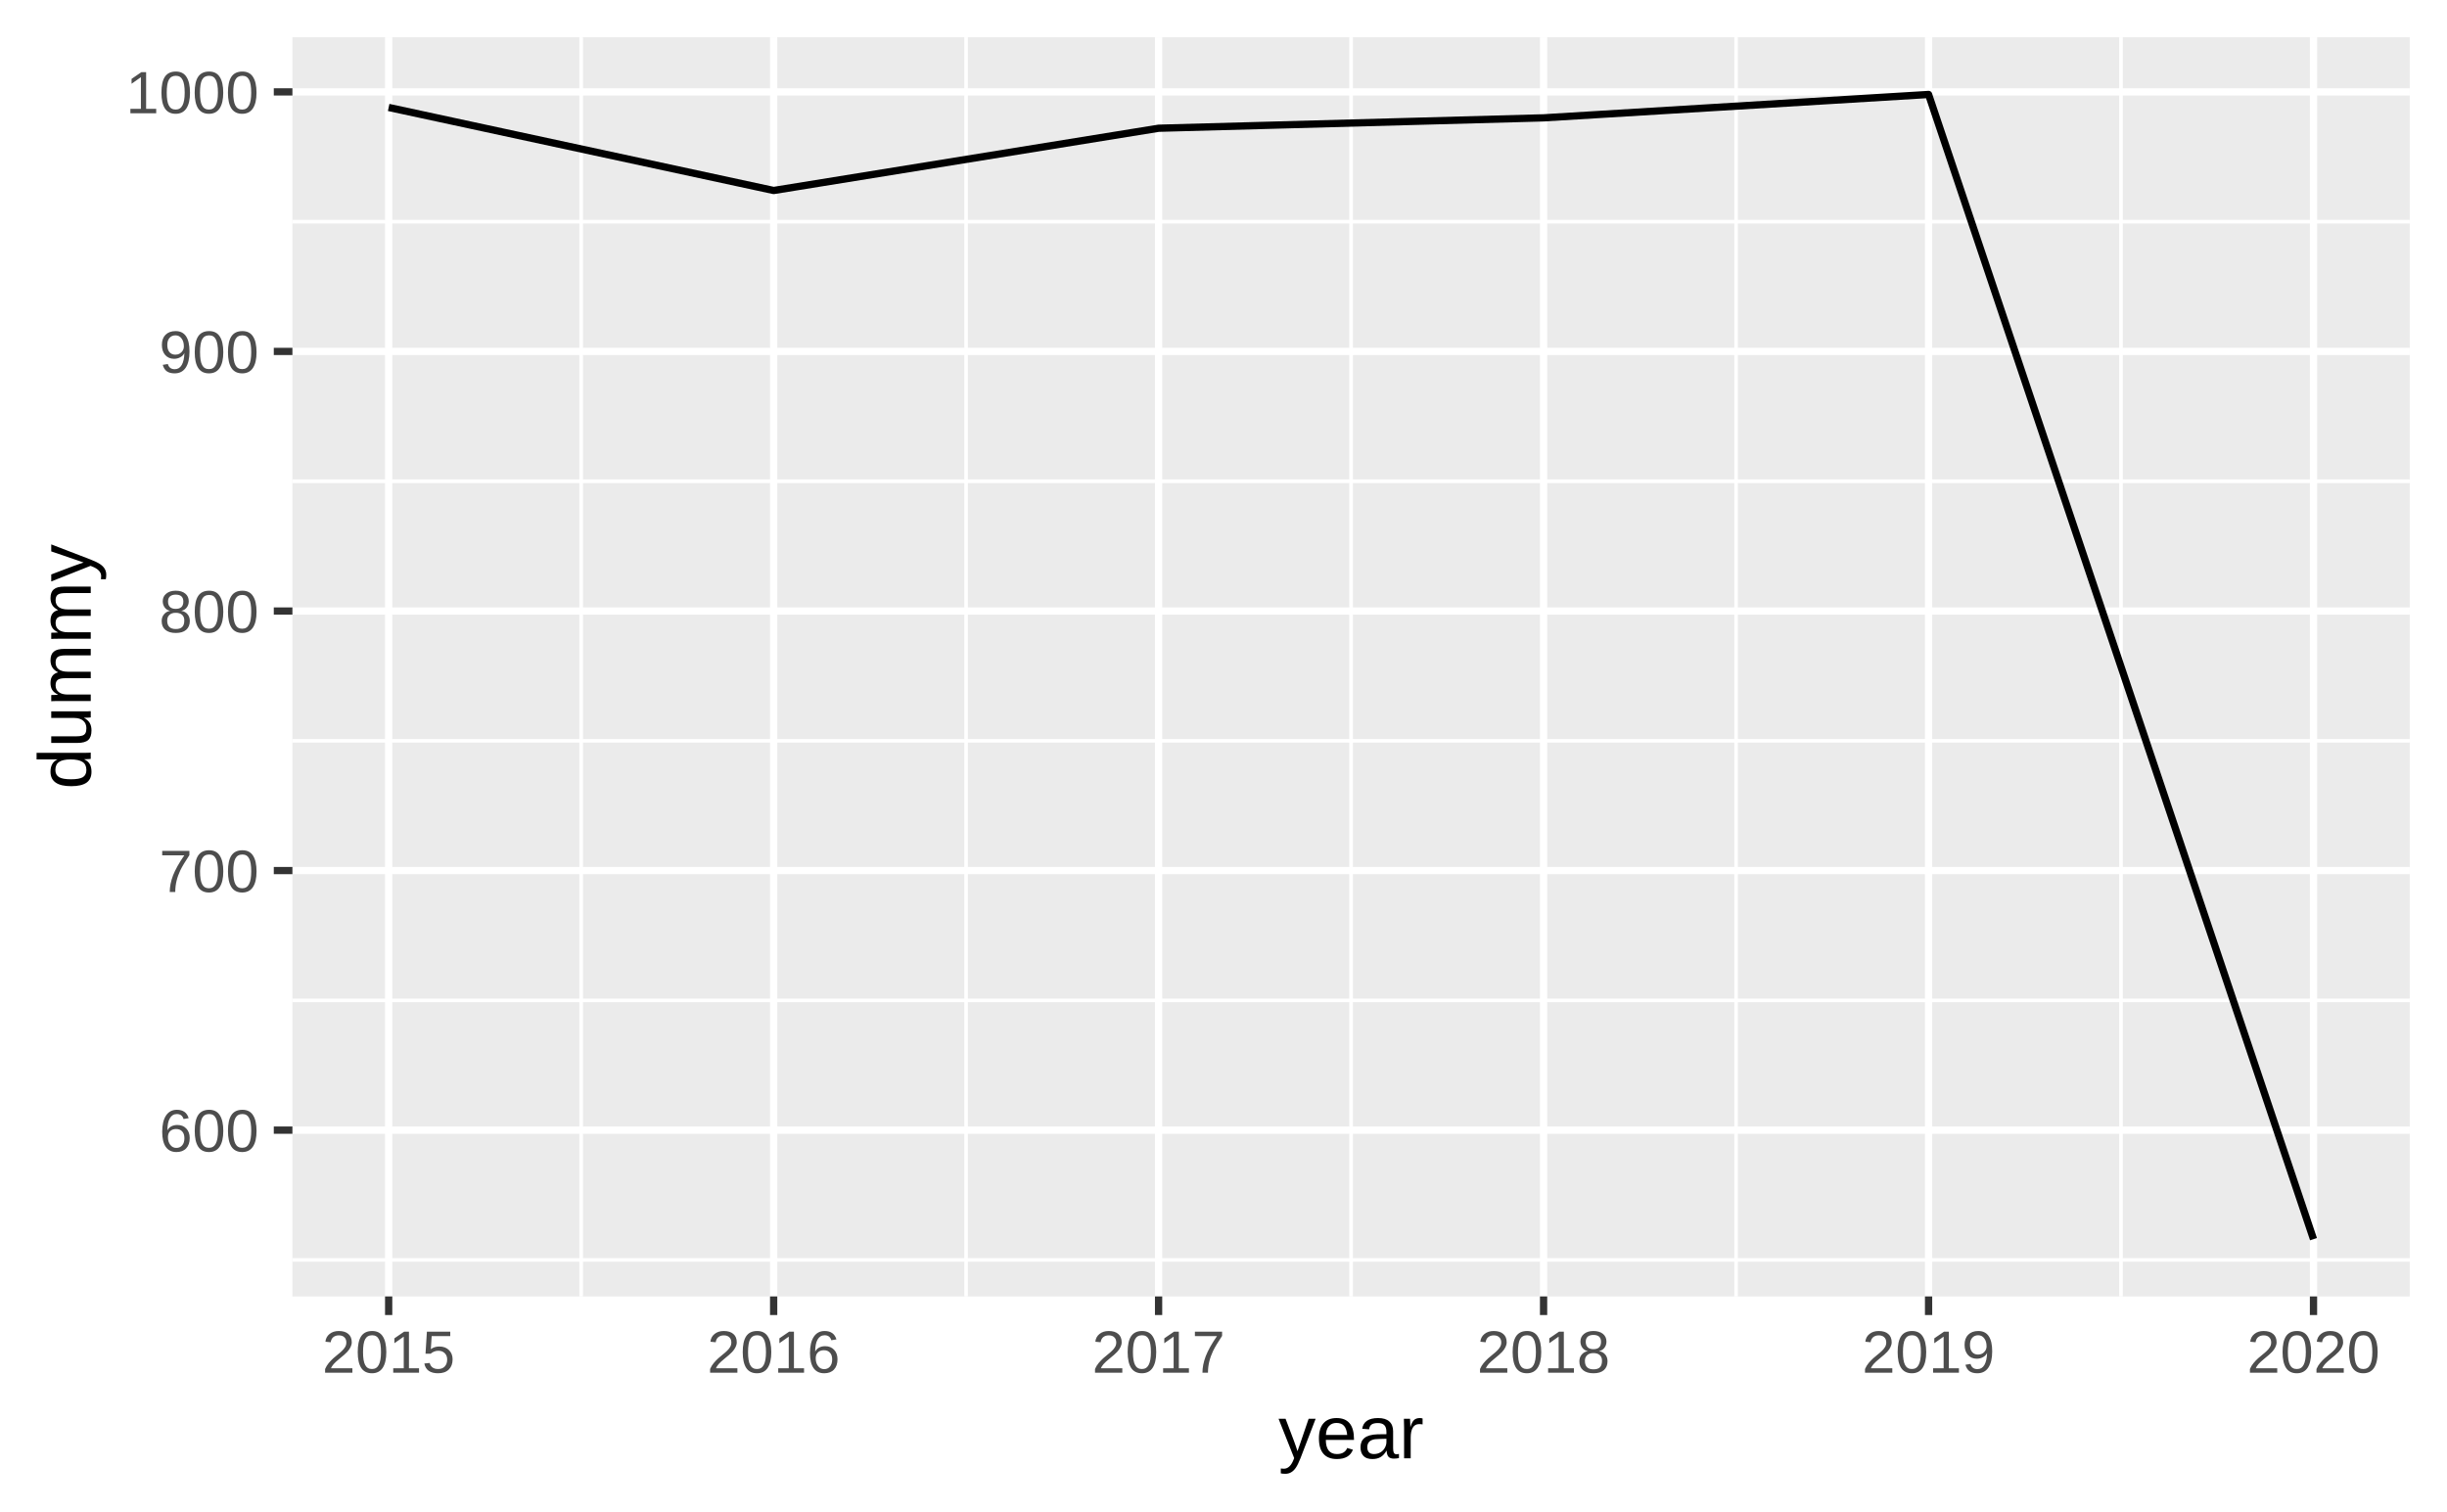
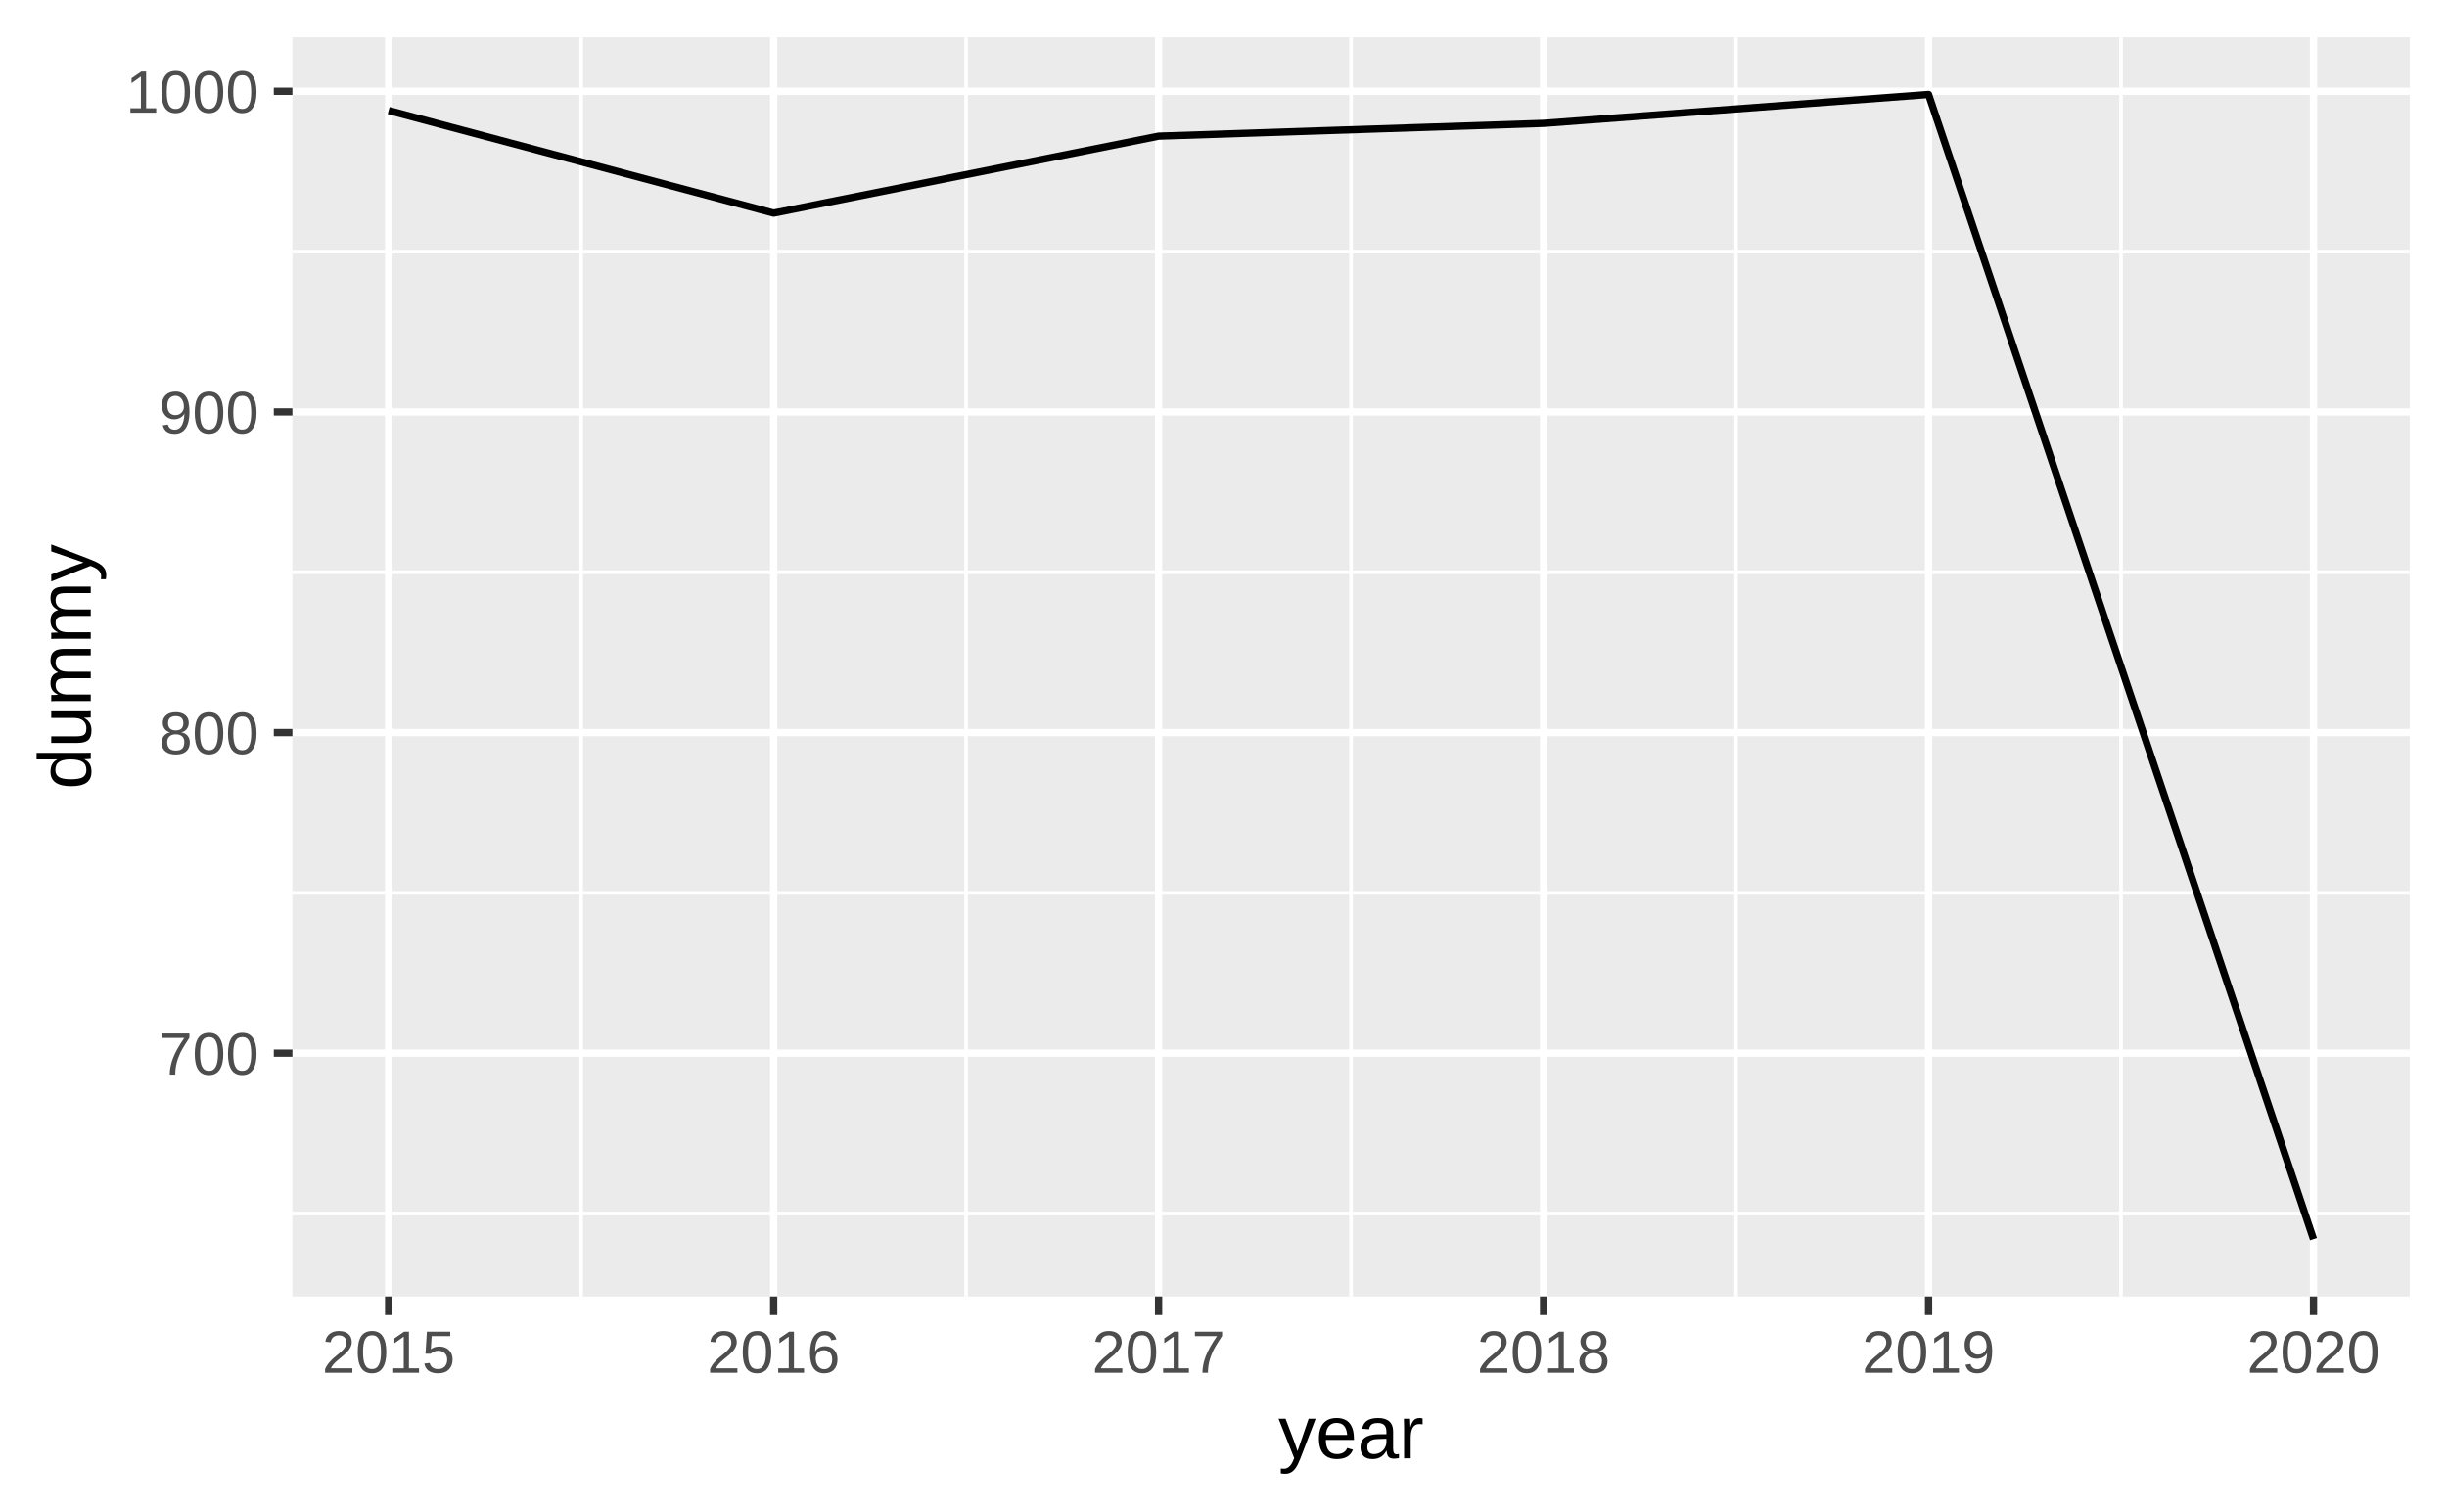
<svg xmlns="http://www.w3.org/2000/svg" viewBox="0 0 360.00 222.48">
  <defs>
    <style type="text/css">
    line, polyline, polygon, path, rect, circle {
      fill: none;
      stroke: #000000;
      stroke-linecap: round;
      stroke-linejoin: round;
      stroke-miterlimit: 10.00;
    }
  </style>
  </defs>
  <rect width="100%" height="100%" style="stroke: none; fill: #FFFFFF;" />
  <rect x="0" y="0.00" width="360.00" height="222.48" style="stroke-width: 1.07; stroke: #FFFFFF; fill: #FFFFFF;" />
  <defs>
    <clipPath id="cpNDMuMDJ8MzU0LjUyfDE5MC43Nnw1LjQ4">
      <rect x="43.02" y="5.48" width="311.50" height="185.28" />
    </clipPath>
  </defs>
  <rect x="43.02" y="5.48" width="311.50" height="185.28" style="stroke-width: 1.07; stroke: none; fill: #EBEBEB;" clip-path="url(#cpNDMuMDJ8MzU0LjUyfDE5MC43Nnw1LjQ4)" />
-   <polyline points="43.02,185.39 354.52,185.39 " style="stroke-width: 0.53; stroke: #FFFFFF; stroke-linecap: butt;" clip-path="url(#cpNDMuMDJ8MzU0LjUyfDE5MC43Nnw1LjQ4)" />
-   <polyline points="43.02,147.20 354.52,147.20 " style="stroke-width: 0.53; stroke: #FFFFFF; stroke-linecap: butt;" clip-path="url(#cpNDMuMDJ8MzU0LjUyfDE5MC43Nnw1LjQ4)" />
-   <polyline points="43.02,109.00 354.52,109.00 " style="stroke-width: 0.53; stroke: #FFFFFF; stroke-linecap: butt;" clip-path="url(#cpNDMuMDJ8MzU0LjUyfDE5MC43Nnw1LjQ4)" />
-   <polyline points="43.02,70.81 354.52,70.81 " style="stroke-width: 0.53; stroke: #FFFFFF; stroke-linecap: butt;" clip-path="url(#cpNDMuMDJ8MzU0LjUyfDE5MC43Nnw1LjQ4)" />
-   <polyline points="43.02,32.62 354.52,32.62 " style="stroke-width: 0.53; stroke: #FFFFFF; stroke-linecap: butt;" clip-path="url(#cpNDMuMDJ8MzU0LjUyfDE5MC43Nnw1LjQ4)" />
+   <polyline points="43.02,178.56 354.52,178.56 " style="stroke-width: 0.53; stroke: #FFFFFF; stroke-linecap: butt;" clip-path="url(#cpNDMuMDJ8MzU0LjUyfDE5MC43Nnw1LjQ4)" />
+   <polyline points="43.02,131.38 354.52,131.38 " style="stroke-width: 0.53; stroke: #FFFFFF; stroke-linecap: butt;" clip-path="url(#cpNDMuMDJ8MzU0LjUyfDE5MC43Nnw1LjQ4)" />
+   <polyline points="43.02,84.20 354.52,84.20 " style="stroke-width: 0.53; stroke: #FFFFFF; stroke-linecap: butt;" clip-path="url(#cpNDMuMDJ8MzU0LjUyfDE5MC43Nnw1LjQ4)" />
+   <polyline points="43.02,37.02 354.52,37.02 " style="stroke-width: 0.53; stroke: #FFFFFF; stroke-linecap: butt;" clip-path="url(#cpNDMuMDJ8MzU0LjUyfDE5MC43Nnw1LjQ4)" />
  <polyline points="85.50,190.76 85.50,5.48 " style="stroke-width: 0.53; stroke: #FFFFFF; stroke-linecap: butt;" clip-path="url(#cpNDMuMDJ8MzU0LjUyfDE5MC43Nnw1LjQ4)" />
  <polyline points="142.13,190.76 142.13,5.48 " style="stroke-width: 0.53; stroke: #FFFFFF; stroke-linecap: butt;" clip-path="url(#cpNDMuMDJ8MzU0LjUyfDE5MC43Nnw1LjQ4)" />
  <polyline points="198.77,190.76 198.77,5.48 " style="stroke-width: 0.53; stroke: #FFFFFF; stroke-linecap: butt;" clip-path="url(#cpNDMuMDJ8MzU0LjUyfDE5MC43Nnw1LjQ4)" />
  <polyline points="255.41,190.76 255.41,5.48 " style="stroke-width: 0.53; stroke: #FFFFFF; stroke-linecap: butt;" clip-path="url(#cpNDMuMDJ8MzU0LjUyfDE5MC43Nnw1LjQ4)" />
  <polyline points="312.04,190.76 312.04,5.48 " style="stroke-width: 0.53; stroke: #FFFFFF; stroke-linecap: butt;" clip-path="url(#cpNDMuMDJ8MzU0LjUyfDE5MC43Nnw1LjQ4)" />
-   <polyline points="43.02,166.29 354.52,166.29 " style="stroke-width: 1.07; stroke: #FFFFFF; stroke-linecap: butt;" clip-path="url(#cpNDMuMDJ8MzU0LjUyfDE5MC43Nnw1LjQ4)" />
-   <polyline points="43.02,128.10 354.52,128.10 " style="stroke-width: 1.07; stroke: #FFFFFF; stroke-linecap: butt;" clip-path="url(#cpNDMuMDJ8MzU0LjUyfDE5MC43Nnw1LjQ4)" />
-   <polyline points="43.02,89.91 354.52,89.91 " style="stroke-width: 1.07; stroke: #FFFFFF; stroke-linecap: butt;" clip-path="url(#cpNDMuMDJ8MzU0LjUyfDE5MC43Nnw1LjQ4)" />
-   <polyline points="43.02,51.71 354.52,51.71 " style="stroke-width: 1.07; stroke: #FFFFFF; stroke-linecap: butt;" clip-path="url(#cpNDMuMDJ8MzU0LjUyfDE5MC43Nnw1LjQ4)" />
-   <polyline points="43.02,13.52 354.52,13.52 " style="stroke-width: 1.07; stroke: #FFFFFF; stroke-linecap: butt;" clip-path="url(#cpNDMuMDJ8MzU0LjUyfDE5MC43Nnw1LjQ4)" />
+   <polyline points="43.02,154.97 354.52,154.97 " style="stroke-width: 1.07; stroke: #FFFFFF; stroke-linecap: butt;" clip-path="url(#cpNDMuMDJ8MzU0LjUyfDE5MC43Nnw1LjQ4)" />
+   <polyline points="43.02,107.79 354.52,107.79 " style="stroke-width: 1.07; stroke: #FFFFFF; stroke-linecap: butt;" clip-path="url(#cpNDMuMDJ8MzU0LjUyfDE5MC43Nnw1LjQ4)" />
+   <polyline points="43.02,60.61 354.52,60.61 " style="stroke-width: 1.07; stroke: #FFFFFF; stroke-linecap: butt;" clip-path="url(#cpNDMuMDJ8MzU0LjUyfDE5MC43Nnw1LjQ4)" />
+   <polyline points="43.02,13.43 354.52,13.43 " style="stroke-width: 1.07; stroke: #FFFFFF; stroke-linecap: butt;" clip-path="url(#cpNDMuMDJ8MzU0LjUyfDE5MC43Nnw1LjQ4)" />
  <polyline points="57.18,190.76 57.18,5.48 " style="stroke-width: 1.07; stroke: #FFFFFF; stroke-linecap: butt;" clip-path="url(#cpNDMuMDJ8MzU0LjUyfDE5MC43Nnw1LjQ4)" />
  <polyline points="113.82,190.76 113.82,5.48 " style="stroke-width: 1.07; stroke: #FFFFFF; stroke-linecap: butt;" clip-path="url(#cpNDMuMDJ8MzU0LjUyfDE5MC43Nnw1LjQ4)" />
  <polyline points="170.45,190.76 170.45,5.48 " style="stroke-width: 1.07; stroke: #FFFFFF; stroke-linecap: butt;" clip-path="url(#cpNDMuMDJ8MzU0LjUyfDE5MC43Nnw1LjQ4)" />
  <polyline points="227.09,190.76 227.09,5.48 " style="stroke-width: 1.07; stroke: #FFFFFF; stroke-linecap: butt;" clip-path="url(#cpNDMuMDJ8MzU0LjUyfDE5MC43Nnw1LjQ4)" />
  <polyline points="283.73,190.76 283.73,5.48 " style="stroke-width: 1.07; stroke: #FFFFFF; stroke-linecap: butt;" clip-path="url(#cpNDMuMDJ8MzU0LjUyfDE5MC43Nnw1LjQ4)" />
  <polyline points="340.36,190.76 340.36,5.48 " style="stroke-width: 1.07; stroke: #FFFFFF; stroke-linecap: butt;" clip-path="url(#cpNDMuMDJ8MzU0LjUyfDE5MC43Nnw1LjQ4)" />
-   <polyline points="57.18,15.81 113.82,28.03 170.45,18.87 227.09,17.34 283.73,13.90 340.36,182.33 " style="stroke-width: 1.07; stroke-linecap: butt;" clip-path="url(#cpNDMuMDJ8MzU0LjUyfDE5MC43Nnw1LjQ4)" />
+   <polyline points="57.18,16.26 113.82,31.36 170.45,20.03 227.09,18.15 283.73,13.90 340.36,182.33 " style="stroke-width: 1.07; stroke-linecap: butt;" clip-path="url(#cpNDMuMDJ8MzU0LjUyfDE5MC43Nnw1LjQ4)" />
  <defs>
    <clipPath id="cpMC4wMHwzNjAuMDB8MjIyLjQ4fDAuMDA=">
      <rect x="0.00" y="0.00" width="360.00" height="222.48" />
    </clipPath>
  </defs>
  <g clip-path="url(#cpMC4wMHwzNjAuMDB8MjIyLjQ4fDAuMDA=)">
-     <text x="23.41" y="169.44" style="font-size: 8.80px; fill: #4D4D4D; font-family: Arial;" textLength="14.68px" lengthAdjust="spacingAndGlyphs">600</text>
+     <text x="23.41" y="158.12" style="font-size: 8.80px; fill: #4D4D4D; font-family: Arial;" textLength="14.68px" lengthAdjust="spacingAndGlyphs">700</text>
  </g>
  <g clip-path="url(#cpMC4wMHwzNjAuMDB8MjIyLjQ4fDAuMDA=)">
-     <text x="23.41" y="131.25" style="font-size: 8.80px; fill: #4D4D4D; font-family: Arial;" textLength="14.68px" lengthAdjust="spacingAndGlyphs">700</text>
+     <text x="23.41" y="110.94" style="font-size: 8.80px; fill: #4D4D4D; font-family: Arial;" textLength="14.68px" lengthAdjust="spacingAndGlyphs">800</text>
  </g>
  <g clip-path="url(#cpMC4wMHwzNjAuMDB8MjIyLjQ4fDAuMDA=)">
-     <text x="23.41" y="93.06" style="font-size: 8.80px; fill: #4D4D4D; font-family: Arial;" textLength="14.68px" lengthAdjust="spacingAndGlyphs">800</text>
+     <text x="23.41" y="63.76" style="font-size: 8.80px; fill: #4D4D4D; font-family: Arial;" textLength="14.68px" lengthAdjust="spacingAndGlyphs">900</text>
  </g>
  <g clip-path="url(#cpMC4wMHwzNjAuMDB8MjIyLjQ4fDAuMDA=)">
-     <text x="23.41" y="54.86" style="font-size: 8.80px; fill: #4D4D4D; font-family: Arial;" textLength="14.68px" lengthAdjust="spacingAndGlyphs">900</text>
+     <text x="18.51" y="16.58" style="font-size: 8.80px; fill: #4D4D4D; font-family: Arial;" textLength="19.58px" lengthAdjust="spacingAndGlyphs">1000</text>
  </g>
-   <g clip-path="url(#cpMC4wMHwzNjAuMDB8MjIyLjQ4fDAuMDA=)">
-     <text x="18.51" y="16.67" style="font-size: 8.80px; fill: #4D4D4D; font-family: Arial;" textLength="19.58px" lengthAdjust="spacingAndGlyphs">1000</text>
-   </g>
-   <polyline points="40.28,166.29 43.02,166.29 " style="stroke-width: 1.07; stroke: #333333; stroke-linecap: butt;" clip-path="url(#cpMC4wMHwzNjAuMDB8MjIyLjQ4fDAuMDA=)" />
-   <polyline points="40.28,128.10 43.02,128.10 " style="stroke-width: 1.07; stroke: #333333; stroke-linecap: butt;" clip-path="url(#cpMC4wMHwzNjAuMDB8MjIyLjQ4fDAuMDA=)" />
-   <polyline points="40.28,89.91 43.02,89.91 " style="stroke-width: 1.07; stroke: #333333; stroke-linecap: butt;" clip-path="url(#cpMC4wMHwzNjAuMDB8MjIyLjQ4fDAuMDA=)" />
-   <polyline points="40.28,51.71 43.02,51.71 " style="stroke-width: 1.07; stroke: #333333; stroke-linecap: butt;" clip-path="url(#cpMC4wMHwzNjAuMDB8MjIyLjQ4fDAuMDA=)" />
-   <polyline points="40.28,13.52 43.02,13.52 " style="stroke-width: 1.07; stroke: #333333; stroke-linecap: butt;" clip-path="url(#cpMC4wMHwzNjAuMDB8MjIyLjQ4fDAuMDA=)" />
+   <polyline points="40.28,154.97 43.02,154.97 " style="stroke-width: 1.07; stroke: #333333; stroke-linecap: butt;" clip-path="url(#cpMC4wMHwzNjAuMDB8MjIyLjQ4fDAuMDA=)" />
+   <polyline points="40.28,107.79 43.02,107.79 " style="stroke-width: 1.07; stroke: #333333; stroke-linecap: butt;" clip-path="url(#cpMC4wMHwzNjAuMDB8MjIyLjQ4fDAuMDA=)" />
+   <polyline points="40.28,60.61 43.02,60.61 " style="stroke-width: 1.07; stroke: #333333; stroke-linecap: butt;" clip-path="url(#cpMC4wMHwzNjAuMDB8MjIyLjQ4fDAuMDA=)" />
+   <polyline points="40.28,13.43 43.02,13.43 " style="stroke-width: 1.07; stroke: #333333; stroke-linecap: butt;" clip-path="url(#cpMC4wMHwzNjAuMDB8MjIyLjQ4fDAuMDA=)" />
  <polyline points="57.18,193.50 57.18,190.76 " style="stroke-width: 1.07; stroke: #333333; stroke-linecap: butt;" clip-path="url(#cpMC4wMHwzNjAuMDB8MjIyLjQ4fDAuMDA=)" />
  <polyline points="113.82,193.50 113.82,190.76 " style="stroke-width: 1.07; stroke: #333333; stroke-linecap: butt;" clip-path="url(#cpMC4wMHwzNjAuMDB8MjIyLjQ4fDAuMDA=)" />
  <polyline points="170.45,193.50 170.45,190.76 " style="stroke-width: 1.07; stroke: #333333; stroke-linecap: butt;" clip-path="url(#cpMC4wMHwzNjAuMDB8MjIyLjQ4fDAuMDA=)" />
  <polyline points="227.09,193.50 227.09,190.76 " style="stroke-width: 1.07; stroke: #333333; stroke-linecap: butt;" clip-path="url(#cpMC4wMHwzNjAuMDB8MjIyLjQ4fDAuMDA=)" />
  <polyline points="283.73,193.50 283.73,190.76 " style="stroke-width: 1.07; stroke: #333333; stroke-linecap: butt;" clip-path="url(#cpMC4wMHwzNjAuMDB8MjIyLjQ4fDAuMDA=)" />
  <polyline points="340.36,193.50 340.36,190.76 " style="stroke-width: 1.07; stroke: #333333; stroke-linecap: butt;" clip-path="url(#cpMC4wMHwzNjAuMDB8MjIyLjQ4fDAuMDA=)" />
  <g clip-path="url(#cpMC4wMHwzNjAuMDB8MjIyLjQ4fDAuMDA=)">
    <text x="47.39" y="201.99" style="font-size: 8.80px; fill: #4D4D4D; font-family: Arial;" textLength="19.58px" lengthAdjust="spacingAndGlyphs">2015</text>
  </g>
  <g clip-path="url(#cpMC4wMHwzNjAuMDB8MjIyLjQ4fDAuMDA=)">
    <text x="104.03" y="201.99" style="font-size: 8.80px; fill: #4D4D4D; font-family: Arial;" textLength="19.58px" lengthAdjust="spacingAndGlyphs">2016</text>
  </g>
  <g clip-path="url(#cpMC4wMHwzNjAuMDB8MjIyLjQ4fDAuMDA=)">
    <text x="160.66" y="201.99" style="font-size: 8.80px; fill: #4D4D4D; font-family: Arial;" textLength="19.58px" lengthAdjust="spacingAndGlyphs">2017</text>
  </g>
  <g clip-path="url(#cpMC4wMHwzNjAuMDB8MjIyLjQ4fDAuMDA=)">
    <text x="217.30" y="201.99" style="font-size: 8.80px; fill: #4D4D4D; font-family: Arial;" textLength="19.58px" lengthAdjust="spacingAndGlyphs">2018</text>
  </g>
  <g clip-path="url(#cpMC4wMHwzNjAuMDB8MjIyLjQ4fDAuMDA=)">
    <text x="273.94" y="201.99" style="font-size: 8.80px; fill: #4D4D4D; font-family: Arial;" textLength="19.58px" lengthAdjust="spacingAndGlyphs">2019</text>
  </g>
  <g clip-path="url(#cpMC4wMHwzNjAuMDB8MjIyLjQ4fDAuMDA=)">
    <text x="330.57" y="201.99" style="font-size: 8.80px; fill: #4D4D4D; font-family: Arial;" textLength="19.58px" lengthAdjust="spacingAndGlyphs">2020</text>
  </g>
  <g clip-path="url(#cpMC4wMHwzNjAuMDB8MjIyLjQ4fDAuMDA=)">
    <text x="188.07" y="214.58" style="font-size: 11.00px; font-family: Arial;" textLength="21.40px" lengthAdjust="spacingAndGlyphs">year</text>
  </g>
  <g clip-path="url(#cpMC4wMHwzNjAuMDB8MjIyLjQ4fDAuMDA=)">
    <text transform="translate(13.35,116.15) rotate(-90)" style="font-size: 11.00px; font-family: Arial;" textLength="36.06px" lengthAdjust="spacingAndGlyphs">dummy</text>
  </g>
</svg>
